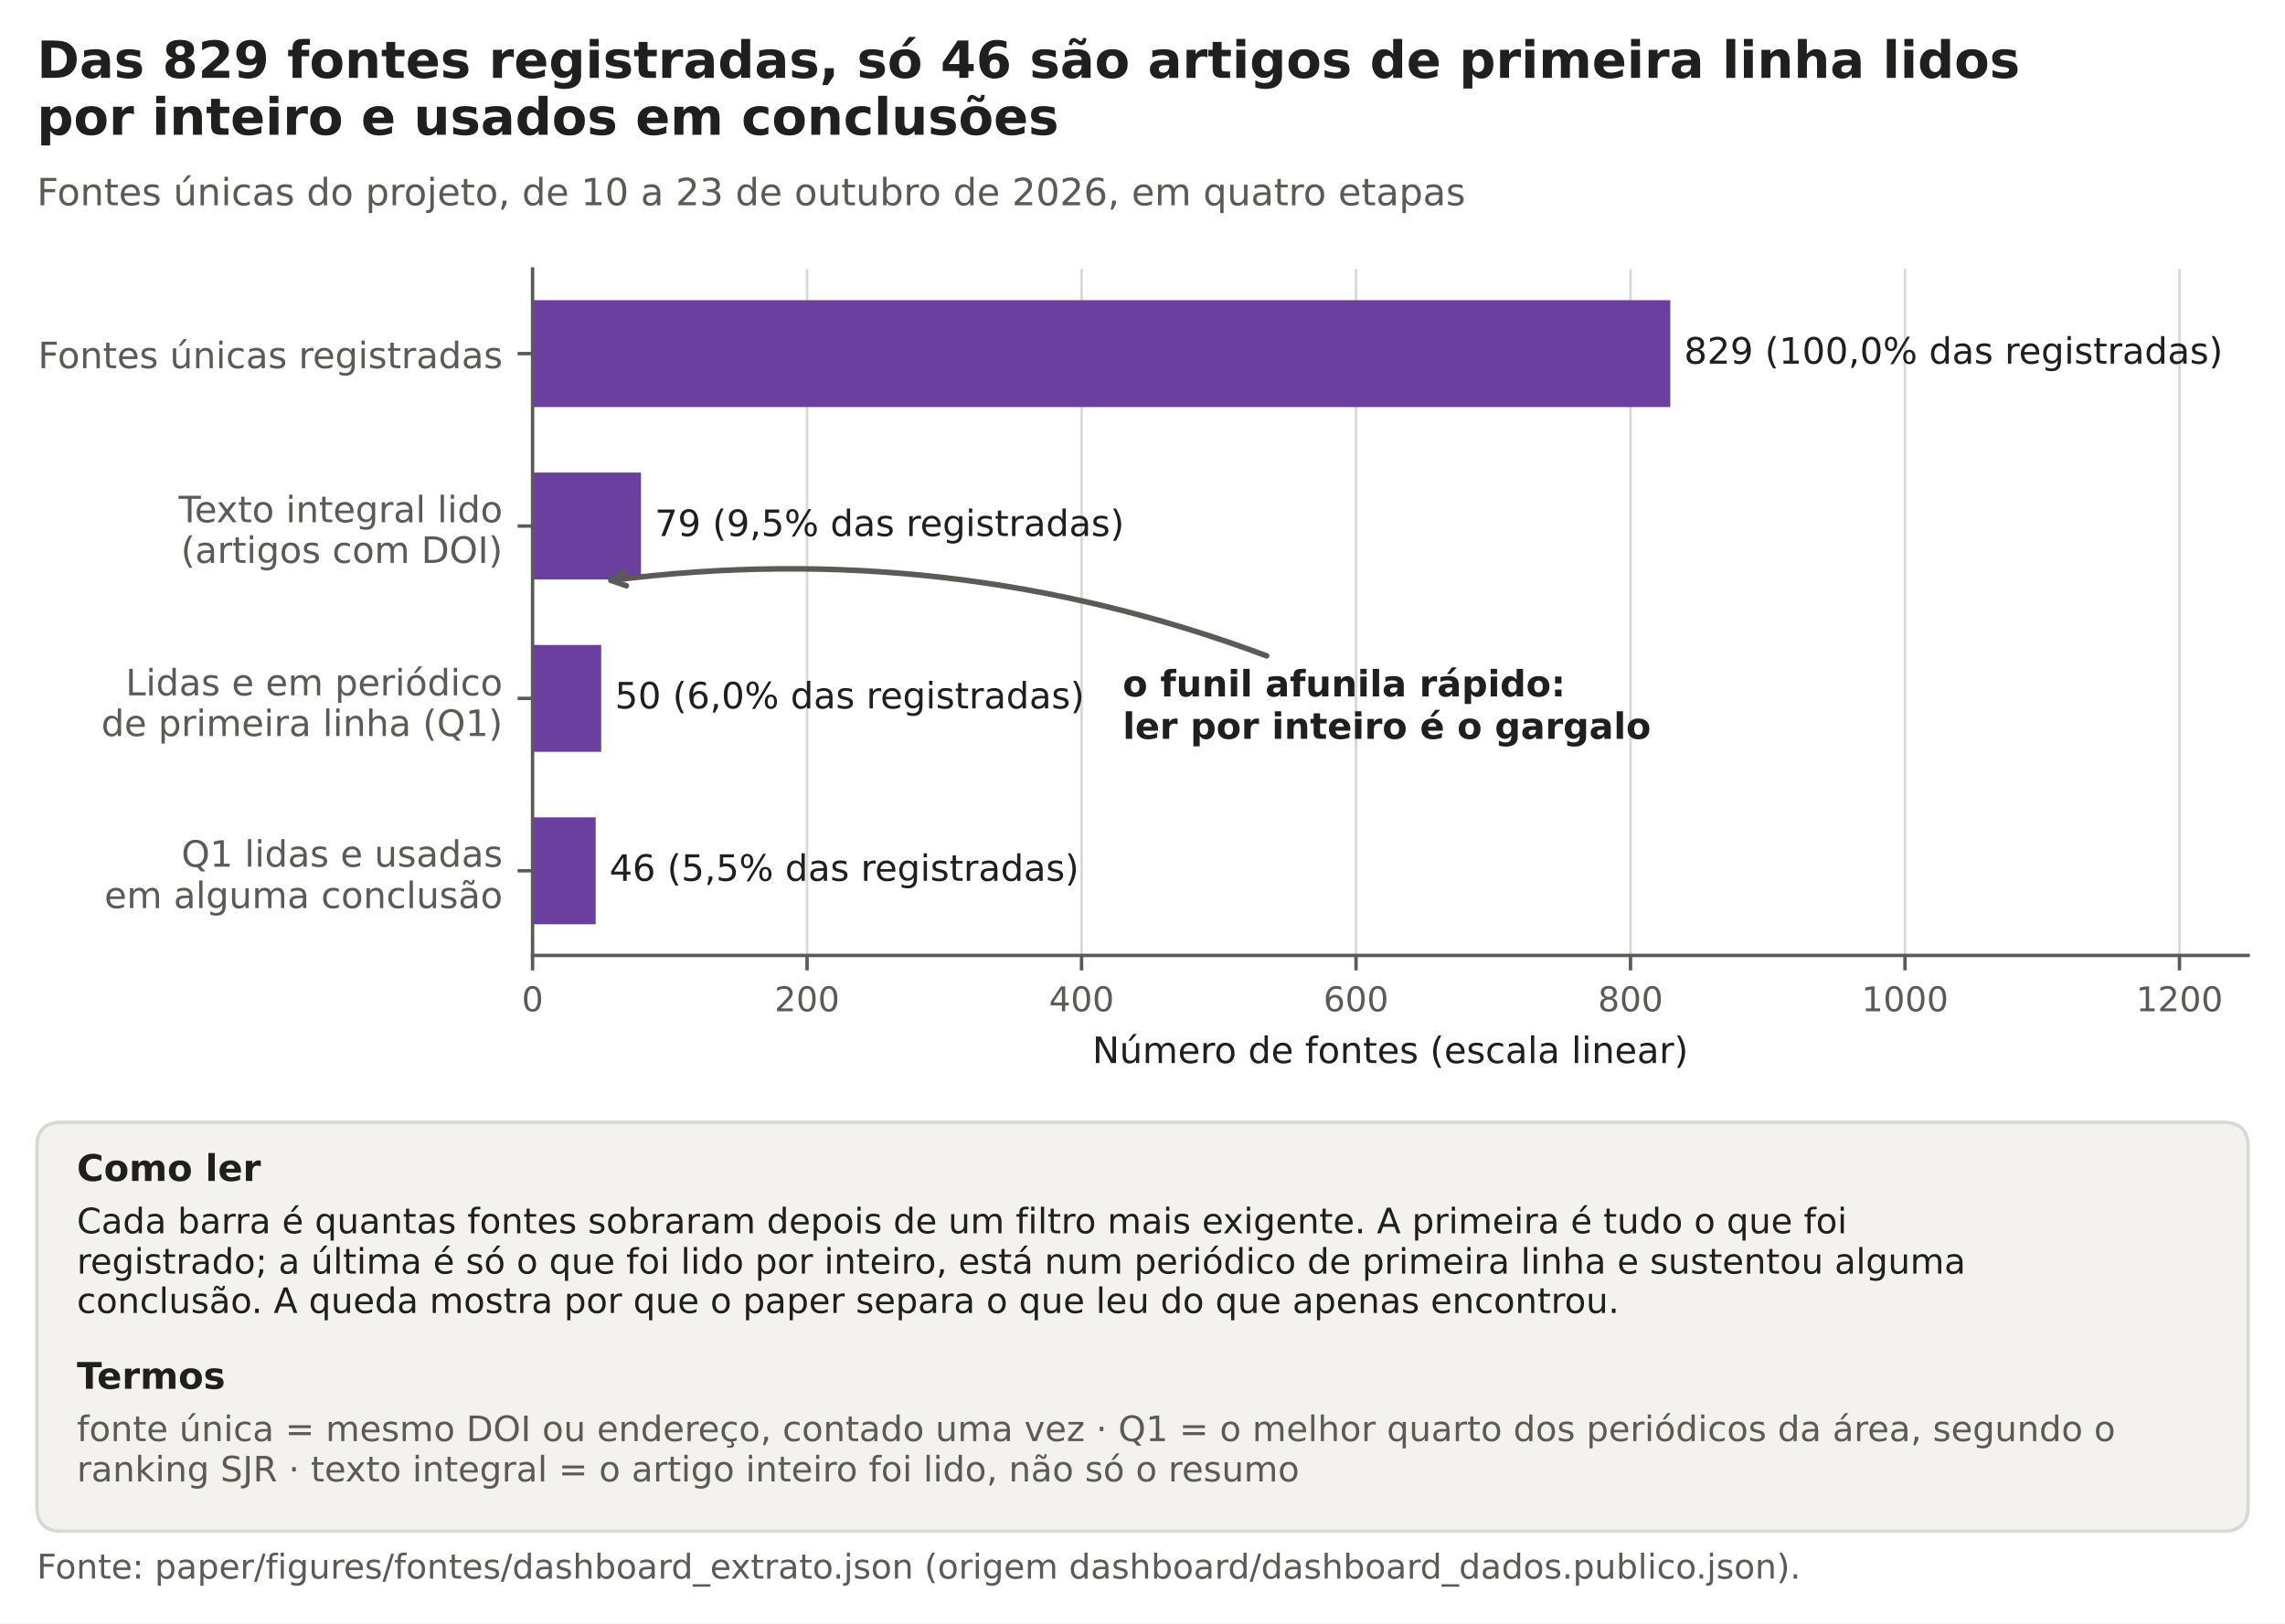
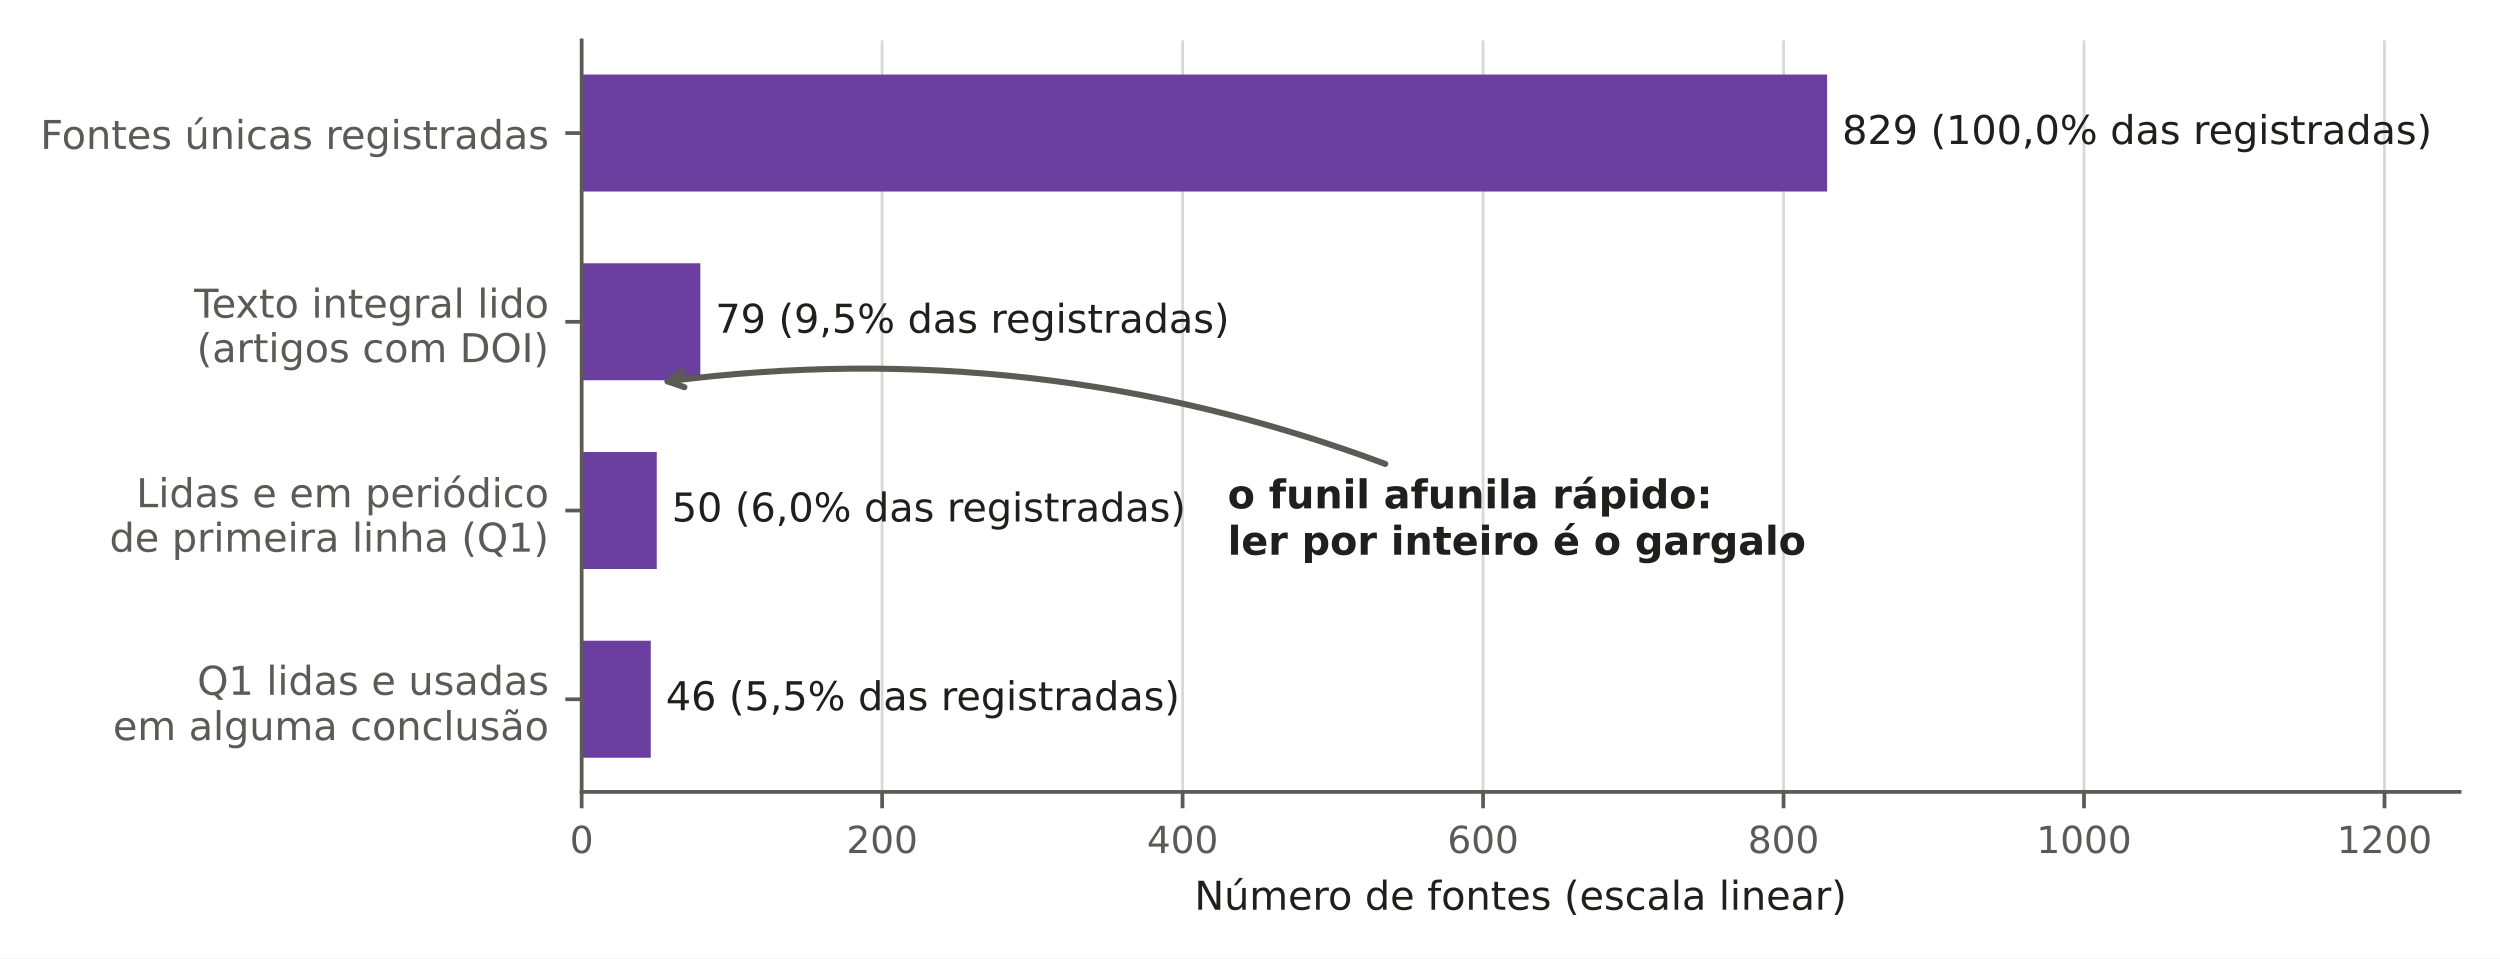
- <svg xmlns="http://www.w3.org/2000/svg" xmlns:xlink="http://www.w3.org/1999/xlink" width="535.12pt" height="380.261pt" viewBox="0 0 535.12 380.261" version="1.1">
+ <svg xmlns="http://www.w3.org/2000/svg" xmlns:xlink="http://www.w3.org/1999/xlink" width="534.835pt" height="205.025pt" viewBox="0 0 534.835 205.025" version="1.1">
  <defs>
    <style type="text/css">*{stroke-linejoin: round; stroke-linecap: butt}</style>
  </defs>
  <g id="figure_1">
    <g id="patch_1">
-       <path d="M 0 380.261  L 535.12 380.261  L 535.12 0  L 0 0  z " style="fill: #ffffff" />
+       <path d="M 0 205.025  L 534.835 205.025  L 534.835 0  L 0 0  z " style="fill: #ffffff" />
    </g>
    <g id="axes_1">
      <g id="patch_2">
-         <path d="M 124.72 223.776  L 526.48 223.776  L 526.48 63  L 124.72 63  z " style="fill: #ffffff" />
+         <path d="M 124.435 169.416  L 526.195 169.416  L 526.195 8.64  L 124.435 8.64  z " style="fill: #ffffff" />
      </g>
      <g id="matplotlib.axis_1">
        <g id="xtick_1">
          <g id="line2d_1">
-             <path d="M 124.72 223.776  L 124.72 63  " clip-path="url(#p73ccee8c6d)" style="fill: none; stroke: #d9d8d3; stroke-width: 0.6; stroke-linecap: square" />
+             <path d="M 124.435 169.416  L 124.435 8.64  " clip-path="url(#pd83bbb77d4)" style="fill: none; stroke: #d9d8d3; stroke-width: 0.6; stroke-linecap: square" />
          </g>
          <g id="line2d_2">
            <defs>
              <path id="m3df62e9e97" d="M 0 0  L 0 3.5  " style="stroke: #5b5a55; stroke-width: 0.8" />
            </defs>
            <g>
-               <use xlink:href="#m3df62e9e97" x="124.72" y="223.776" style="fill: #5b5a55; stroke: #5b5a55; stroke-width: 0.8" />
+               <use xlink:href="#m3df62e9e97" x="124.435" y="169.416" style="fill: #5b5a55; stroke: #5b5a55; stroke-width: 0.8" />
            </g>
          </g>
          <g id="text_1">
-             <text style="font-size: 8px; font-family: 'DejaVu Sans'; text-anchor: middle; fill: #5b5a55" x="124.72" y="236.855" transform="rotate(-0 124.72 236.8547)">0</text>
+             <text style="font-size: 8px; font-family: 'DejaVu Sans'; text-anchor: middle; fill: #5b5a55" x="124.435" y="182.495" transform="rotate(-0 124.4347 182.4948)">0</text>
          </g>
        </g>
        <g id="xtick_2">
          <g id="line2d_3">
-             <path d="M 189.002 223.776  L 189.002 63  " clip-path="url(#p73ccee8c6d)" style="fill: none; stroke: #d9d8d3; stroke-width: 0.6; stroke-linecap: square" />
+             <path d="M 188.716 169.416  L 188.716 8.64  " clip-path="url(#pd83bbb77d4)" style="fill: none; stroke: #d9d8d3; stroke-width: 0.6; stroke-linecap: square" />
          </g>
          <g id="line2d_4">
            <g>
-               <use xlink:href="#m3df62e9e97" x="189.002" y="223.776" style="fill: #5b5a55; stroke: #5b5a55; stroke-width: 0.8" />
+               <use xlink:href="#m3df62e9e97" x="188.716" y="169.416" style="fill: #5b5a55; stroke: #5b5a55; stroke-width: 0.8" />
            </g>
          </g>
          <g id="text_2">
-             <text style="font-size: 8px; font-family: 'DejaVu Sans'; text-anchor: middle; fill: #5b5a55" x="189.002" y="236.855" transform="rotate(-0 189.0016 236.8547)">200</text>
+             <text style="font-size: 8px; font-family: 'DejaVu Sans'; text-anchor: middle; fill: #5b5a55" x="188.716" y="182.495" transform="rotate(-0 188.7163 182.4948)">200</text>
          </g>
        </g>
        <g id="xtick_3">
          <g id="line2d_5">
-             <path d="M 253.283 223.776  L 253.283 63  " clip-path="url(#p73ccee8c6d)" style="fill: none; stroke: #d9d8d3; stroke-width: 0.6; stroke-linecap: square" />
+             <path d="M 252.998 169.416  L 252.998 8.64  " clip-path="url(#pd83bbb77d4)" style="fill: none; stroke: #d9d8d3; stroke-width: 0.6; stroke-linecap: square" />
          </g>
          <g id="line2d_6">
            <g>
-               <use xlink:href="#m3df62e9e97" x="253.283" y="223.776" style="fill: #5b5a55; stroke: #5b5a55; stroke-width: 0.8" />
+               <use xlink:href="#m3df62e9e97" x="252.998" y="169.416" style="fill: #5b5a55; stroke: #5b5a55; stroke-width: 0.8" />
            </g>
          </g>
          <g id="text_3">
-             <text style="font-size: 8px; font-family: 'DejaVu Sans'; text-anchor: middle; fill: #5b5a55" x="253.283" y="236.855" transform="rotate(-0 253.2832 236.8547)">400</text>
+             <text style="font-size: 8px; font-family: 'DejaVu Sans'; text-anchor: middle; fill: #5b5a55" x="252.998" y="182.495" transform="rotate(-0 252.9979 182.4948)">400</text>
          </g>
        </g>
        <g id="xtick_4">
          <g id="line2d_7">
-             <path d="M 317.565 223.776  L 317.565 63  " clip-path="url(#p73ccee8c6d)" style="fill: none; stroke: #d9d8d3; stroke-width: 0.6; stroke-linecap: square" />
+             <path d="M 317.279 169.416  L 317.279 8.64  " clip-path="url(#pd83bbb77d4)" style="fill: none; stroke: #d9d8d3; stroke-width: 0.6; stroke-linecap: square" />
          </g>
          <g id="line2d_8">
            <g>
-               <use xlink:href="#m3df62e9e97" x="317.565" y="223.776" style="fill: #5b5a55; stroke: #5b5a55; stroke-width: 0.8" />
+               <use xlink:href="#m3df62e9e97" x="317.279" y="169.416" style="fill: #5b5a55; stroke: #5b5a55; stroke-width: 0.8" />
            </g>
          </g>
          <g id="text_4">
-             <text style="font-size: 8px; font-family: 'DejaVu Sans'; text-anchor: middle; fill: #5b5a55" x="317.565" y="236.855" transform="rotate(-0 317.5648 236.8547)">600</text>
+             <text style="font-size: 8px; font-family: 'DejaVu Sans'; text-anchor: middle; fill: #5b5a55" x="317.279" y="182.495" transform="rotate(-0 317.2795 182.4948)">600</text>
          </g>
        </g>
        <g id="xtick_5">
          <g id="line2d_9">
-             <path d="M 381.846 223.776  L 381.846 63  " clip-path="url(#p73ccee8c6d)" style="fill: none; stroke: #d9d8d3; stroke-width: 0.6; stroke-linecap: square" />
+             <path d="M 381.561 169.416  L 381.561 8.64  " clip-path="url(#pd83bbb77d4)" style="fill: none; stroke: #d9d8d3; stroke-width: 0.6; stroke-linecap: square" />
          </g>
          <g id="line2d_10">
            <g>
-               <use xlink:href="#m3df62e9e97" x="381.846" y="223.776" style="fill: #5b5a55; stroke: #5b5a55; stroke-width: 0.8" />
+               <use xlink:href="#m3df62e9e97" x="381.561" y="169.416" style="fill: #5b5a55; stroke: #5b5a55; stroke-width: 0.8" />
            </g>
          </g>
          <g id="text_5">
-             <text style="font-size: 8px; font-family: 'DejaVu Sans'; text-anchor: middle; fill: #5b5a55" x="381.846" y="236.855" transform="rotate(-0 381.8464 236.8547)">800</text>
+             <text style="font-size: 8px; font-family: 'DejaVu Sans'; text-anchor: middle; fill: #5b5a55" x="381.561" y="182.495" transform="rotate(-0 381.5611 182.4948)">800</text>
          </g>
        </g>
        <g id="xtick_6">
          <g id="line2d_11">
-             <path d="M 446.128 223.776  L 446.128 63  " clip-path="url(#p73ccee8c6d)" style="fill: none; stroke: #d9d8d3; stroke-width: 0.6; stroke-linecap: square" />
+             <path d="M 445.843 169.416  L 445.843 8.64  " clip-path="url(#pd83bbb77d4)" style="fill: none; stroke: #d9d8d3; stroke-width: 0.6; stroke-linecap: square" />
          </g>
          <g id="line2d_12">
            <g>
-               <use xlink:href="#m3df62e9e97" x="446.128" y="223.776" style="fill: #5b5a55; stroke: #5b5a55; stroke-width: 0.8" />
+               <use xlink:href="#m3df62e9e97" x="445.843" y="169.416" style="fill: #5b5a55; stroke: #5b5a55; stroke-width: 0.8" />
            </g>
          </g>
          <g id="text_6">
-             <text style="font-size: 8px; font-family: 'DejaVu Sans'; text-anchor: middle; fill: #5b5a55" x="446.128" y="236.855" transform="rotate(-0 446.128 236.8547)">1000</text>
+             <text style="font-size: 8px; font-family: 'DejaVu Sans'; text-anchor: middle; fill: #5b5a55" x="445.843" y="182.495" transform="rotate(-0 445.8427 182.4948)">1000</text>
          </g>
        </g>
        <g id="xtick_7">
          <g id="line2d_13">
-             <path d="M 510.41 223.776  L 510.41 63  " clip-path="url(#p73ccee8c6d)" style="fill: none; stroke: #d9d8d3; stroke-width: 0.6; stroke-linecap: square" />
+             <path d="M 510.124 169.416  L 510.124 8.64  " clip-path="url(#pd83bbb77d4)" style="fill: none; stroke: #d9d8d3; stroke-width: 0.6; stroke-linecap: square" />
          </g>
          <g id="line2d_14">
            <g>
-               <use xlink:href="#m3df62e9e97" x="510.41" y="223.776" style="fill: #5b5a55; stroke: #5b5a55; stroke-width: 0.8" />
+               <use xlink:href="#m3df62e9e97" x="510.124" y="169.416" style="fill: #5b5a55; stroke: #5b5a55; stroke-width: 0.8" />
            </g>
          </g>
          <g id="text_7">
-             <text style="font-size: 8px; font-family: 'DejaVu Sans'; text-anchor: middle; fill: #5b5a55" x="510.41" y="236.855" transform="rotate(-0 510.4096 236.8547)">1200</text>
+             <text style="font-size: 8px; font-family: 'DejaVu Sans'; text-anchor: middle; fill: #5b5a55" x="510.124" y="182.495" transform="rotate(-0 510.1243 182.4948)">1200</text>
          </g>
        </g>
        <g id="text_8">
-           <text style="font-size: 8.5px; font-family: 'DejaVu Sans'; text-anchor: middle; fill: #1f1f1e" x="325.6" y="248.977" transform="rotate(-0 325.6 248.9772)">Número de fontes (escala linear)</text>
+           <text style="font-size: 8.5px; font-family: 'DejaVu Sans'; text-anchor: middle; fill: #1f1f1e" x="325.315" y="194.617" transform="rotate(-0 325.3147 194.6172)">Número de fontes (escala linear)</text>
        </g>
      </g>
      <g id="matplotlib.axis_2">
        <g id="ytick_1">
          <g id="line2d_15">
            <defs>
              <path id="m8f0416909c" d="M 0 0  L -3.5 0  " style="stroke: #5b5a55; stroke-width: 0.8" />
            </defs>
            <g>
-               <use xlink:href="#m8f0416909c" x="124.72" y="82.824" style="fill: #5b5a55; stroke: #5b5a55; stroke-width: 0.8" />
+               <use xlink:href="#m8f0416909c" x="124.435" y="28.464" style="fill: #5b5a55; stroke: #5b5a55; stroke-width: 0.8" />
            </g>
          </g>
          <g id="text_9">
-             <text style="font-size: 8.5px; font-family: 'DejaVu Sans'; text-anchor: end; fill: #5b5a55" x="117.72" y="86.224" transform="rotate(-0 117.72 86.2238)">Fontes únicas registradas</text>
+             <text style="font-size: 8.5px; font-family: 'DejaVu Sans'; text-anchor: end; fill: #5b5a55" x="117.435" y="31.864" transform="rotate(-0 117.4347 31.8638)">Fontes únicas registradas</text>
          </g>
        </g>
        <g id="ytick_2">
          <g id="line2d_16">
            <g>
-               <use xlink:href="#m8f0416909c" x="124.72" y="123.2" style="fill: #5b5a55; stroke: #5b5a55; stroke-width: 0.8" />
+               <use xlink:href="#m8f0416909c" x="124.435" y="68.84" style="fill: #5b5a55; stroke: #5b5a55; stroke-width: 0.8" />
            </g>
          </g>
          <g id="text_10">
-             <text style="font-size: 8.5px; font-family: 'DejaVu Sans'; fill: #5b5a55" transform="translate(41.83359 122.3163)">Texto integral lido</text>
-             <text style="font-size: 8.5px; font-family: 'DejaVu Sans'; fill: #5b5a55" transform="translate(42.36484 131.8344)">(artigos com DOI)</text>
+             <text style="font-size: 8.5px; font-family: 'DejaVu Sans'; fill: #5b5a55" transform="translate(41.54828 67.95629)">Texto integral lido</text>
+             <text style="font-size: 8.5px; font-family: 'DejaVu Sans'; fill: #5b5a55" transform="translate(42.07953 77.47443)">(artigos com DOI)</text>
          </g>
        </g>
        <g id="ytick_3">
          <g id="line2d_17">
            <g>
-               <use xlink:href="#m8f0416909c" x="124.72" y="163.576" style="fill: #5b5a55; stroke: #5b5a55; stroke-width: 0.8" />
+               <use xlink:href="#m8f0416909c" x="124.435" y="109.216" style="fill: #5b5a55; stroke: #5b5a55; stroke-width: 0.8" />
            </g>
          </g>
          <g id="text_11">
-             <text style="font-size: 8.5px; font-family: 'DejaVu Sans'; fill: #5b5a55" transform="translate(29.43023 162.862)">Lidas e em periódico</text>
-             <text style="font-size: 8.5px; font-family: 'DejaVu Sans'; fill: #5b5a55" transform="translate(23.72594 172.3801)">de primeira linha (Q1)</text>
+             <text style="font-size: 8.5px; font-family: 'DejaVu Sans'; fill: #5b5a55" transform="translate(29.14492 108.502)">Lidas e em periódico</text>
+             <text style="font-size: 8.5px; font-family: 'DejaVu Sans'; fill: #5b5a55" transform="translate(23.44063 118.0201)">de primeira linha (Q1)</text>
          </g>
        </g>
        <g id="ytick_4">
          <g id="line2d_18">
            <g>
-               <use xlink:href="#m8f0416909c" x="124.72" y="203.952" style="fill: #5b5a55; stroke: #5b5a55; stroke-width: 0.8" />
+               <use xlink:href="#m8f0416909c" x="124.435" y="149.592" style="fill: #5b5a55; stroke: #5b5a55; stroke-width: 0.8" />
            </g>
          </g>
          <g id="text_12">
-             <text style="font-size: 8.5px; font-family: 'DejaVu Sans'; fill: #5b5a55" transform="translate(42.47375 202.9953)">Q1 lidas e usadas</text>
-             <text style="font-size: 8.5px; font-family: 'DejaVu Sans'; fill: #5b5a55" transform="translate(24.44445 212.6871)">em alguma conclusão</text>
+             <text style="font-size: 8.5px; font-family: 'DejaVu Sans'; fill: #5b5a55" transform="translate(42.18844 148.6353)">Q1 lidas e usadas</text>
+             <text style="font-size: 8.5px; font-family: 'DejaVu Sans'; fill: #5b5a55" transform="translate(24.15914 158.3271)">em alguma conclusão</text>
          </g>
        </g>
      </g>
      <g id="patch_3">
-         <path d="M 124.72 95.341  L 391.167 95.341  L 391.167 70.308  L 124.72 70.308  z " clip-path="url(#p73ccee8c6d)" style="fill: #6b3fa0" />
+         <path d="M 124.435 40.981  L 390.882 40.981  L 390.882 15.948  L 124.435 15.948  z " clip-path="url(#pd83bbb77d4)" style="fill: #6b3fa0" />
      </g>
      <g id="patch_4">
-         <path d="M 124.72 135.717  L 150.111 135.717  L 150.111 110.684  L 124.72 110.684  z " clip-path="url(#p73ccee8c6d)" style="fill: #6b3fa0" />
+         <path d="M 124.435 81.357  L 149.826 81.357  L 149.826 56.324  L 124.435 56.324  z " clip-path="url(#pd83bbb77d4)" style="fill: #6b3fa0" />
      </g>
      <g id="patch_5">
-         <path d="M 124.72 176.092  L 140.79 176.092  L 140.79 151.059  L 124.72 151.059  z " clip-path="url(#p73ccee8c6d)" style="fill: #6b3fa0" />
+         <path d="M 124.435 121.732  L 140.505 121.732  L 140.505 96.699  L 124.435 96.699  z " clip-path="url(#pd83bbb77d4)" style="fill: #6b3fa0" />
      </g>
      <g id="patch_6">
-         <path d="M 124.72 216.468  L 139.505 216.468  L 139.505 191.435  L 124.72 191.435  z " clip-path="url(#p73ccee8c6d)" style="fill: #6b3fa0" />
+         <path d="M 124.435 162.108  L 139.219 162.108  L 139.219 137.075  L 124.435 137.075  z " clip-path="url(#pd83bbb77d4)" style="fill: #6b3fa0" />
      </g>
      <g id="patch_7">
-         <path d="M 124.72 223.776  L 124.72 63  " style="fill: none; stroke: #5b5a55; stroke-width: 0.8; stroke-linejoin: miter; stroke-linecap: square" />
+         <path d="M 124.435 169.416  L 124.435 8.64  " style="fill: none; stroke: #5b5a55; stroke-width: 0.8; stroke-linejoin: miter; stroke-linecap: square" />
      </g>
      <g id="patch_8">
-         <path d="M 124.72 223.776  L 526.48 223.776  " style="fill: none; stroke: #5b5a55; stroke-width: 0.8; stroke-linejoin: miter; stroke-linecap: square" />
+         <path d="M 124.435 169.416  L 526.195 169.416  " style="fill: none; stroke: #5b5a55; stroke-width: 0.8; stroke-linejoin: miter; stroke-linecap: square" />
      </g>
      <g id="text_13">
-         <text style="font-size: 8.5px; font-family: 'DejaVu Sans'; text-anchor: start; fill: #1f1f1e" x="394.381" y="85.17" transform="rotate(-0 394.3813 85.16993)">829  (100,0% das registradas)</text>
+         <text style="font-size: 8.5px; font-family: 'DejaVu Sans'; text-anchor: start; fill: #1f1f1e" x="394.096" y="30.81" transform="rotate(-0 394.096 30.80993)">829  (100,0% das registradas)</text>
      </g>
      <g id="text_14">
-         <text style="font-size: 8.5px; font-family: 'DejaVu Sans'; text-anchor: start; fill: #1f1f1e" x="153.325" y="125.546" transform="rotate(-0 153.3253 125.5456)">79  (9,5% das registradas)</text>
+         <text style="font-size: 8.5px; font-family: 'DejaVu Sans'; text-anchor: start; fill: #1f1f1e" x="153.04" y="71.186" transform="rotate(-0 153.04 71.18562)">79  (9,5% das registradas)</text>
      </g>
      <g id="text_15">
-         <text style="font-size: 8.5px; font-family: 'DejaVu Sans'; text-anchor: start; fill: #1f1f1e" x="144.004" y="165.921" transform="rotate(-0 144.0045 165.9213)">50  (6,0% das registradas)</text>
+         <text style="font-size: 8.5px; font-family: 'DejaVu Sans'; text-anchor: start; fill: #1f1f1e" x="143.719" y="111.561" transform="rotate(-0 143.7192 111.5613)">50  (6,0% das registradas)</text>
      </g>
      <g id="text_16">
-         <text style="font-size: 8.5px; font-family: 'DejaVu Sans'; text-anchor: start; fill: #1f1f1e" x="142.719" y="206.297" transform="rotate(-0 142.7188 206.297)">46  (5,5% das registradas)</text>
+         <text style="font-size: 8.5px; font-family: 'DejaVu Sans'; text-anchor: start; fill: #1f1f1e" x="142.434" y="151.937" transform="rotate(-0 142.4335 151.937)">46  (5,5% das registradas)</text>
      </g>
      <g id="patch_9">
-         <path d="M 296.632 153.609  Q 222.131 125.766 143.103 135.943  " style="fill: none; stroke: #5b5a55; stroke-width: 1.3; stroke-linecap: round" />
-         <path d="M 146.692 137.194  L 143.103 135.943  L 146.258 133.822  " style="fill: none; stroke: #5b5a55; stroke-width: 1.3; stroke-linecap: round" />
+         <path d="M 296.347 99.249  Q 221.845 71.406 142.817 81.583  " style="fill: none; stroke: #5b5a55; stroke-width: 1.3; stroke-linecap: round" />
+         <path d="M 146.407 82.834  L 142.817 81.583  L 145.972 79.462  " style="fill: none; stroke: #5b5a55; stroke-width: 1.3; stroke-linecap: round" />
      </g>
      <g id="text_17">
-         <text style="font-weight: 700; font-size: 8.5px; font-family: 'DejaVu Sans'; fill: #1f1f1e" transform="translate(262.9254 163.1138)">o funil afunila rápido:</text>
-         <text style="font-weight: 700; font-size: 8.5px; font-family: 'DejaVu Sans'; fill: #1f1f1e" transform="translate(262.9254 173.04)">ler por inteiro é o gargalo</text>
-       </g>
-     </g>
-     <g id="patch_10">
-       <path d="M 14.4 358.616  L 520.72 358.616  Q 526.48 358.616 526.48 352.856  L 526.48 268.616  Q 526.48 262.856 520.72 262.856  L 14.4 262.856  Q 8.64 262.856 8.64 268.616  L 8.64 352.856  Q 8.64 358.616 14.4 358.616  z " style="fill: #f3f2ee; stroke: #d9d8d3; stroke-width: 0.8; stroke-linejoin: miter" />
-     </g>
-     <g id="text_18">
-       <text style="font-weight: 700; font-size: 12px; font-family: 'DejaVu Sans'; fill: #1f1f1e" transform="translate(8.64 18.23813)">Das 829 fontes registradas, só 46 são artigos de primeira linha lidos</text>
-       <text style="font-weight: 700; font-size: 12px; font-family: 'DejaVu Sans'; fill: #1f1f1e" transform="translate(8.64 31.56131)">por inteiro e usados em conclusões</text>
-     </g>
-     <g id="text_19">
-       <text style="font-size: 8.8px; font-family: 'DejaVu Sans'; text-anchor: start; fill: #5b5a55" x="8.64" y="48.079" transform="rotate(-0 8.64 48.07863)">Fontes únicas do projeto, de 10 a 23 de outubro de 2026, em quatro etapas</text>
-     </g>
-     <g id="text_20">
-       <text style="font-weight: 700; font-size: 8.6px; font-family: 'DejaVu Sans'; text-anchor: start; fill: #1f1f1e" x="18" y="276.591" transform="rotate(-0 18 276.5907)">Como ler</text>
-     </g>
-     <g id="text_21">
-       <text style="font-size: 8.2px; font-family: 'DejaVu Sans'; fill: #1f1f1e" transform="translate(18 288.8547)">Cada barra é quantas fontes sobraram depois de um filtro mais exigente. A primeira é tudo o que foi</text>
-       <text style="font-size: 8.2px; font-family: 'DejaVu Sans'; fill: #1f1f1e" transform="translate(18 298.2994)">registrado; a última é só o que foi lido por inteiro, está num periódico de primeira linha e sustentou alguma</text>
-       <text style="font-size: 8.2px; font-family: 'DejaVu Sans'; fill: #1f1f1e" transform="translate(18 307.5217)">conclusão. A queda mostra por que o paper separa o que leu do que apenas encontrou.</text>
-     </g>
-     <g id="text_22">
-       <text style="font-weight: 700; font-size: 8.6px; font-family: 'DejaVu Sans'; text-anchor: start; fill: #1f1f1e" x="18" y="325.263" transform="rotate(-0 18 325.2627)">Termos</text>
-     </g>
-     <g id="text_23">
-       <text style="font-size: 8.2px; font-family: 'DejaVu Sans'; fill: #5b5a55" transform="translate(18 337.5267)">fonte única = mesmo DOI ou endereço, contado uma vez · Q1 = o melhor quarto dos periódicos da área, segundo o</text>
-       <text style="font-size: 8.2px; font-family: 'DejaVu Sans'; fill: #5b5a55" transform="translate(18 346.9714)">ranking SJR · texto integral = o artigo inteiro foi lido, não só o resumo</text>
-     </g>
-     <g id="text_24">
-       <text style="font-size: 8px; font-family: 'DejaVu Sans'; text-anchor: start; fill: #5b5a55" x="8.64" y="369.735" transform="rotate(-0 8.64 369.7348)">Fonte: paper/figures/fontes/dashboard_extrato.json (origem dashboard/dashboard_dados.publico.json).</text>
+         <text style="font-weight: 700; font-size: 8.5px; font-family: 'DejaVu Sans'; fill: #1f1f1e" transform="translate(262.6401 108.7538)">o funil afunila rápido:</text>
+         <text style="font-weight: 700; font-size: 8.5px; font-family: 'DejaVu Sans'; fill: #1f1f1e" transform="translate(262.6401 118.68)">ler por inteiro é o gargalo</text>
+       </g>
    </g>
  </g>
  <defs>
-     <clipPath id="p73ccee8c6d">
-       <rect x="124.72" y="63" width="401.76" height="160.776" />
+     <clipPath id="pd83bbb77d4">
+       <rect x="124.435" y="8.64" width="401.76" height="160.776" />
    </clipPath>
  </defs>
</svg>
